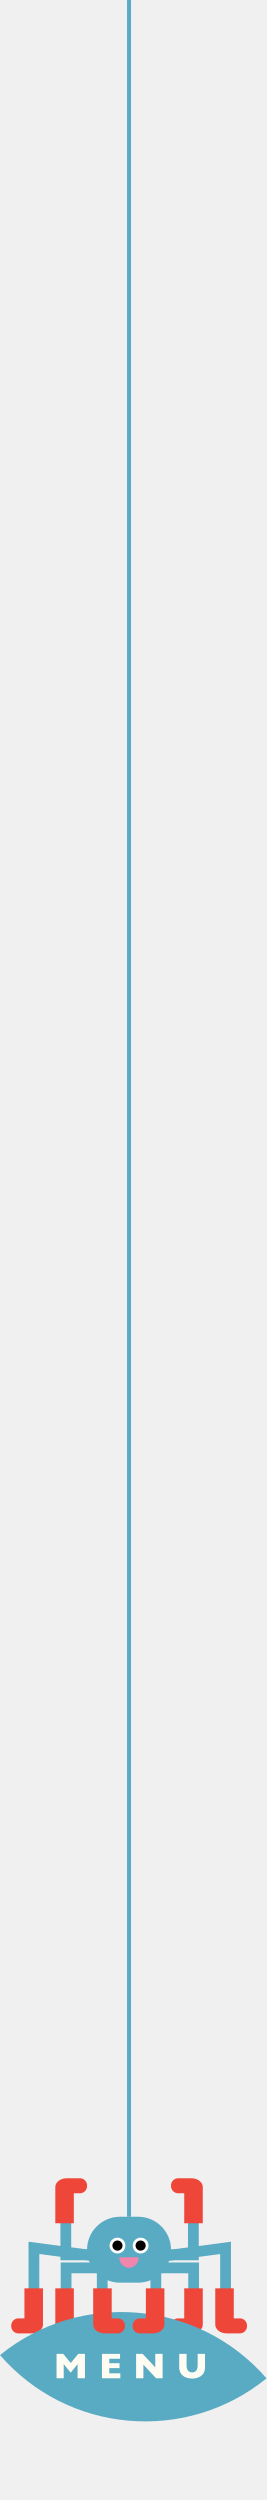
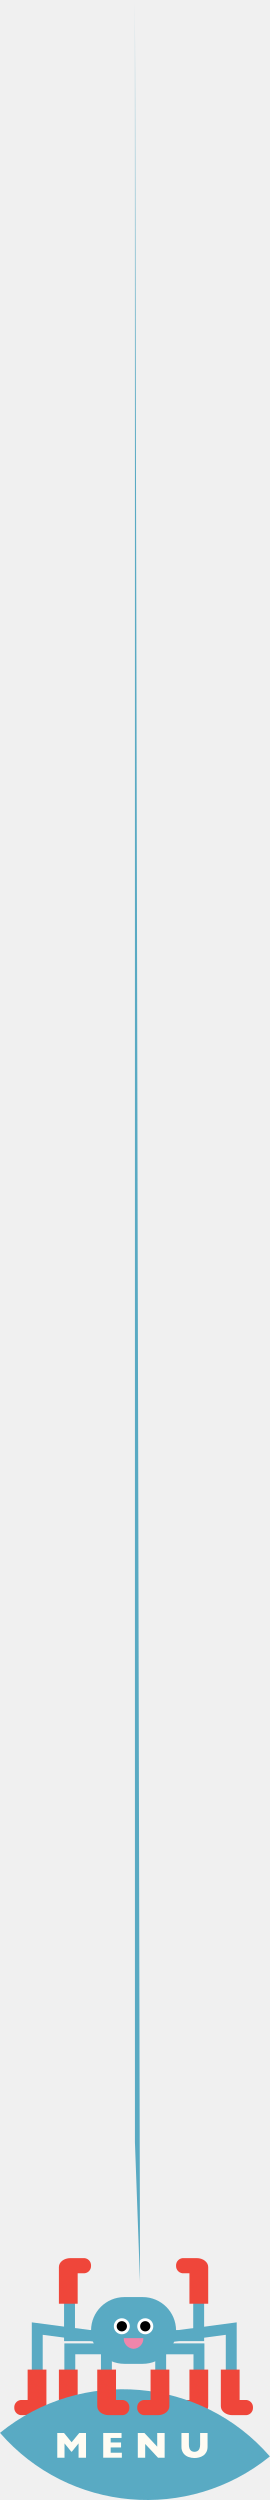
- <svg xmlns="http://www.w3.org/2000/svg" width="97.231" height="912.091" viewBox="0 0 97.231 912.091">
-   <g id="Group_3440" data-name="Group 3440" transform="translate(221.173 9081.977)">
-     <rect id="Rectangle_2802" data-name="Rectangle 2802" width="30.63" height="24.057" rx="12.029" transform="translate(-189.408 -8273.227)" fill="#59aac3" />
-     <path id="Path_6568" data-name="Path 6568" d="M-3790.378,11039.608h-3.934v-19.165h-11.659v-3.933h15.592Z" transform="translate(3641.818 -19273.051)" fill="#59aac3" />
-     <path id="Path_6569" data-name="Path 6569" d="M-3993.44,11039.608h-3.934v-23.1h16.031v3.933h-12.1Z" transform="translate(3798.344 -19273.051)" fill="#59aac3" />
-     <path id="Path_6570" data-name="Path 6570" d="M-3830.6,11030.868h-3.934v-10.425h-3.76v-3.933h7.693Z" transform="translate(3668.249 -19273.051)" fill="#59aac3" />
-     <path id="Path_6571" data-name="Path 6571" d="M-3921.044,11038.859h-3.933v-22.349h7.876v3.933h-3.943Z" transform="translate(3739.139 -19273.051)" fill="#59aac3" />
-     <path id="Path_6572" data-name="Path 6572" d="M-4057.836,11007.06h-3.933v-32.116l25.37,3.354-.517,3.9-20.919-2.765Z" transform="translate(3851.005 -19239.059)" fill="#59aac3" />
-     <path id="Path_6573" data-name="Path 6573" d="M-4001.382,11079.285v-10.955h-6.764v13.23c0,1.762,1.852,3.193,4.136,3.193h4.54a2.627,2.627,0,0,0,2.908-2.734h0a2.626,2.626,0,0,0-2.908-2.734Z" transform="translate(3807.152 -19315.43)" fill="#ef463a" />
-     <path id="Path_6574" data-name="Path 6574" d="M-3771.659,11079.285v-10.955h6.763v13.23c0,1.762-1.852,3.193-4.135,3.193h-4.541a2.628,2.628,0,0,1-2.908-2.734h0a2.627,2.627,0,0,1,2.908-2.734Z" transform="translate(3617.702 -19315.43)" fill="#ef463a" />
-     <path id="Path_6575" data-name="Path 6575" d="M-4091.6,11079.285v-10.955h6.763v13.23c0,1.762-1.852,3.193-4.136,3.193h-4.541a2.627,2.627,0,0,1-2.908-2.734h0a2.626,2.626,0,0,1,2.908-2.734Z" transform="translate(3879.343 -19315.43)" fill="#ef463a" />
-     <path id="Path_6576" data-name="Path 6576" d="M-3770.4,11007.06h-3.933v-27.628l-20.92,2.765-.516-3.9,25.37-3.354Z" transform="translate(3633.479 -19239.059)" fill="#59aac3" />
-     <path id="Path_6577" data-name="Path 6577" d="M-3982.328,10908.421h-15.594v-23.1h3.934v19.164h11.66Z" transform="translate(3798.792 -19165.77)" fill="#59aac3" />
-     <path id="Path_6578" data-name="Path 6578" d="M-3792.891,10908.421h-16.031v-3.933h12.1v-19.164h3.934Z" transform="translate(3644.231 -19165.77)" fill="#59aac3" />
-     <circle id="Ellipse_598" data-name="Ellipse 598" cx="2.884" cy="2.884" r="2.884" transform="translate(-181.201 -8265.591)" fill="#fff" />
-     <circle id="Ellipse_599" data-name="Ellipse 599" cx="2.884" cy="2.884" r="2.884" transform="translate(-172.755 -8265.591)" fill="#fff" />
-     <circle id="Ellipse_600" data-name="Ellipse 600" cx="1.85" cy="1.85" r="1.85" transform="translate(-180.167 -8264.557)" />
-     <circle id="Ellipse_601" data-name="Ellipse 601" cx="1.85" cy="1.85" r="1.85" transform="translate(-171.721 -8264.557)" />
-     <path id="Path_6579" data-name="Path 6579" d="M-4001.382,10853.384v10.956h-6.764v-13.227c0-1.767,1.852-3.2,4.136-3.2h4.54a2.625,2.625,0,0,1,2.908,2.735h0a2.626,2.626,0,0,1-2.908,2.733Z" transform="translate(3807.152 -19135.178)" fill="#ef463a" />
-     <path id="Path_6580" data-name="Path 6580" d="M-3771.659,10853.384v10.956h6.763v-13.227c0-1.767-1.852-3.2-4.135-3.2h-4.541a2.627,2.627,0,0,0-2.908,2.735h0a2.628,2.628,0,0,0,2.908,2.733Z" transform="translate(3617.702 -19135.178)" fill="#ef463a" />
-     <path id="Path_6581" data-name="Path 6581" d="M-3872.857,11006.078a3.709,3.709,0,0,1-3.534,3.86,3.709,3.709,0,0,1-3.535-3.86" transform="translate(3702.297 -19264.52)" fill="#f086ab" />
-     <path id="Path_6582" data-name="Path 6582" d="M-3681.152,11079.285v-10.955h-6.763v13.23c0,1.762,1.852,3.193,4.136,3.193h4.541a2.626,2.626,0,0,0,2.907-2.734h0a2.625,2.625,0,0,0-2.907-2.734Z" transform="translate(3545.275 -19315.43)" fill="#ef463a" />
-     <rect id="Rectangle_2803" data-name="Rectangle 2803" width="1.456" height="808.749" transform="translate(-174.822 -9081.977)" fill="#59aac3" />
-     <g id="Group_3435" data-name="Group 3435" transform="translate(-631.55 -9107.924)">
-       <path id="Path_6545" data-name="Path 6545" d="M437.131,894.741H433.87v-6.267l-2.944,3.629h-.256l-2.952-3.629v6.267H424.55V883.924h2.958l3.325,4.058,3.341-4.058h2.957Z" transform="translate(0 0)" fill="#fffcf3" />
-       <path id="Path_6546" data-name="Path 6546" d="M440.254,894.741H432.1V883.924h8.022v2.169h-4.761v1.982H439.9v2.179h-4.543v2.31h4.895Z" transform="translate(12.563 0)" fill="#fffcf3" />
-       <path id="Path_6547" data-name="Path 6547" d="M449.526,894.741h-2.9l-5.614-6.024v6.024h-3.232V883.924h2.9l5.6,5.995v-5.995h3.253Z" transform="translate(22.018 0)" fill="#fffcf3" />
-       <path id="Path_6548" data-name="Path 6548" d="M456.379,889.895a5.037,5.037,0,0,1-.52,2.371,4.172,4.172,0,0,1-1.375,1.548,5.913,5.913,0,0,1-1.841.818,7.96,7.96,0,0,1-1.972.25,7.765,7.765,0,0,1-2.672-.469,4.762,4.762,0,0,1-2.177-1.591,4.651,4.651,0,0,1-.874-2.928v-5.971H448.2v5.129a4.391,4.391,0,0,0,.309,1.767,2.134,2.134,0,0,0,.858,1.023,2.714,2.714,0,0,0,2.571,0,2.1,2.1,0,0,0,.863-1.012,4.337,4.337,0,0,0,.312-1.767v-5.142h3.261Z" transform="translate(33.952 0)" fill="#fffcf3" />
+ <svg xmlns="http://www.w3.org/2000/svg" width="93.069" height="862.192" viewBox="0 0 93.069 862.192">
+   <g id="Group_3604" data-name="Group 3604" transform="translate(228 9082)">
+     <g id="Group_3557" data-name="Group 3557" transform="translate(-1 25)">
+       <rect id="Rectangle_2802" data-name="Rectangle 2802" width="29.315" height="23.025" rx="11.512" transform="translate(-195.599 -8314.791)" fill="#59aac3" />
+       <path id="Path_6568" data-name="Path 6568" d="M-3791.048,11038.617h-3.765v-18.343h-11.158v-3.764h14.923Z" transform="translate(3634.544 -19315.332)" fill="#59aac3" />
+       <path id="Path_6569" data-name="Path 6569" d="M-3993.609,11038.617h-3.765v-22.106h15.343v3.764h-11.577Z" transform="translate(3792.567 -19315.332)" fill="#59aac3" />
+       <path id="Path_6570" data-name="Path 6570" d="M-3830.928,11030.252h-3.765v-9.978h-3.6v-3.764h7.363Z" transform="translate(3661.228 -19315.332)" fill="#59aac3" />
+       <path id="Path_6571" data-name="Path 6571" d="M-3921.213,11037.9h-3.764v-21.39h7.538v3.764h-3.774Z" transform="translate(3732.795 -19315.332)" fill="#59aac3" />
+       <path id="Path_6572" data-name="Path 6572" d="M-4058,11005.681h-3.765v-30.737l24.281,3.209-.495,3.732-20.021-2.646Z" transform="translate(3845.731 -19281.016)" fill="#59aac3" />
+       <path id="Path_6573" data-name="Path 6573" d="M-4001.672,11078.815v-10.485h-6.474v12.663c0,1.686,1.773,3.057,3.959,3.057h4.345a2.514,2.514,0,0,0,2.783-2.617h0a2.513,2.513,0,0,0-2.783-2.617Z" transform="translate(3801.459 -19358.117)" fill="#ef463a" />
+       <path id="Path_6574" data-name="Path 6574" d="M-3771.866,11078.815v-10.485h6.473v12.663c0,1.686-1.772,3.057-3.958,3.057h-4.346a2.515,2.515,0,0,1-2.783-2.617h0a2.514,2.514,0,0,1,2.783-2.617Z" transform="translate(3610.197 -19358.117)" fill="#ef463a" />
+       <path id="Path_6575" data-name="Path 6575" d="M-4091.808,11078.815v-10.485h6.473v12.663c0,1.686-1.772,3.057-3.958,3.057h-4.346a2.515,2.515,0,0,1-2.783-2.617h0a2.513,2.513,0,0,1,2.783-2.617Z" transform="translate(3874.341 -19358.117)" fill="#ef463a" />
+       <path id="Path_6576" data-name="Path 6576" d="M-3771.492,11005.681h-3.764v-26.442l-20.022,2.646-.494-3.732,24.281-3.209Z" transform="translate(3626.125 -19281.016)" fill="#59aac3" />
+       <path id="Path_6577" data-name="Path 6577" d="M-3983,10907.43h-14.925v-22.1h3.765v18.341H-3983Z" transform="translate(3793.019 -19207.025)" fill="#59aac3" />
+       <path id="Path_6578" data-name="Path 6578" d="M-3793.579,10907.43h-15.343v-3.764h11.577v-18.341h3.765Z" transform="translate(3636.98 -19207.025)" fill="#59aac3" />
+       <circle id="Ellipse_598" data-name="Ellipse 598" cx="2.76" cy="2.76" r="2.76" transform="translate(-187.743 -8307.483)" fill="#fff" />
+       <circle id="Ellipse_599" data-name="Ellipse 599" cx="2.76" cy="2.76" r="2.76" transform="translate(-179.66 -8307.483)" fill="#fff" />
+       <circle id="Ellipse_600" data-name="Ellipse 600" cx="1.77" cy="1.77" r="1.77" transform="translate(-186.753 -8306.493)" />
+       <circle id="Ellipse_601" data-name="Ellipse 601" cx="1.77" cy="1.77" r="1.77" transform="translate(-178.67 -8306.493)" />
+       <path id="Path_6579" data-name="Path 6579" d="M-4001.672,10853.148v10.486h-6.474v-12.659c0-1.69,1.773-3.061,3.959-3.061h4.345a2.512,2.512,0,0,1,2.783,2.617h0a2.514,2.514,0,0,1-2.783,2.616Z" transform="translate(3801.459 -19176.141)" fill="#ef463a" />
+       <path id="Path_6580" data-name="Path 6580" d="M-3771.866,10853.148v10.486h6.473v-12.659c0-1.69-1.772-3.061-3.958-3.061h-4.346a2.514,2.514,0,0,0-2.783,2.617h0a2.515,2.515,0,0,0,2.783,2.616Z" transform="translate(3610.197 -19176.141)" fill="#ef463a" />
+       <path id="パス_6557" data-name="パス 6557" d="M-6798.613-2039.314h0a67.143,67.143,0,0,1,93.069,8.125h0A67.143,67.143,0,0,1-6798.613-2039.314Z" transform="translate(6571.613 -6228.652)" fill="#59aac3" />
+       <path id="Path_6581" data-name="Path 6581" d="M-3873.16,11006.078a3.55,3.55,0,0,1-3.383,3.7,3.55,3.55,0,0,1-3.383-3.7" transform="translate(3695.601 -19306.719)" fill="#f086ab" />
+       <path id="Path_6582" data-name="Path 6582" d="M-3681.442,11078.815v-10.485h-6.473v12.663c0,1.686,1.772,3.057,3.959,3.057h4.346a2.514,2.514,0,0,0,2.782-2.617h0a2.512,2.512,0,0,0-2.782-2.617Z" transform="translate(3537.078 -19358.117)" fill="#ef463a" />
+       <g id="Group_3359" data-name="Group 3359" transform="translate(-207.25 -8267.92)">
+         <path id="Path_6553" data-name="Path 6553" d="M153.387,165.409h-2.571V160.47l-2.318,2.86h-.2l-2.325-2.86v4.939h-2.5v-8.525H145.8l2.62,3.2,2.633-3.2h2.331Z" transform="translate(-143.472 -156.884)" fill="#fffcf3" />
+         <path id="Path_6554" data-name="Path 6554" d="M172.845,165.409h-6.428v-8.525h6.323v1.71h-3.751v1.563h3.579v1.716h-3.579v1.821h3.856Z" transform="translate(-150.571 -156.884)" fill="#fffcf3" />
+         <path id="Path_6555" data-name="Path 6555" d="M192.946,165.409h-2.289l-4.422-4.748v4.748h-2.546v-8.525h2.282l4.41,4.724v-4.724h2.565Z" transform="translate(-155.914 -156.884)" fill="#fffcf3" />
+         <path id="Path_6556" data-name="Path 6556" d="M214.492,161.59a3.968,3.968,0,0,1-.41,1.867,3.279,3.279,0,0,1-1.083,1.22,4.661,4.661,0,0,1-1.451.646,6.322,6.322,0,0,1-1.555.2,6.152,6.152,0,0,1-2.106-.37,3.745,3.745,0,0,1-1.713-1.255,3.649,3.649,0,0,1-.689-2.306v-4.706h2.565v4.042a3.461,3.461,0,0,0,.244,1.392,1.681,1.681,0,0,0,.677.807,2.153,2.153,0,0,0,2.026,0,1.653,1.653,0,0,0,.681-.8,3.445,3.445,0,0,0,.244-1.39v-4.054h2.571Z" transform="translate(-162.657 -156.884)" fill="#fffcf3" />
+       </g>
+       <path id="Path_6583" data-name="Path 6583" d="M-3925.852,11078.815v-10.485h-6.473v12.663c0,1.686,1.772,3.057,3.958,3.057h4.346a2.515,2.515,0,0,0,2.783-2.617h0a2.514,2.514,0,0,0-2.783-2.617Z" transform="translate(3738.861 -19358.117)" fill="#ef463a" />
+       <path id="Path_6584" data-name="Path 6584" d="M-3848.695,11078.815v-10.485h6.473v12.663c0,1.686-1.772,3.057-3.959,3.057h-4.345a2.515,2.515,0,0,1-2.783-2.617h0a2.513,2.513,0,0,1,2.783-2.617Z" transform="translate(3673.626 -19358.117)" fill="#ef463a" />
    </g>
-     <g id="Group_3436" data-name="Group 3436" transform="translate(-355.112 -8378.25)">
-       <path id="Path_6557" data-name="Path 6557" d="M0,0H0A70.146,70.146,0,0,1,69.015,69.015h0A70.146,70.146,0,0,1,0,0Z" transform="matrix(0.766, -0.643, 0.643, 0.766, 133.939, 155.495)" fill="#59aac3" />
-       <g id="Group_3359" data-name="Group 3359" transform="translate(154.575 155.042)">
-         <path id="Path_6553" data-name="Path 6553" d="M153.831,165.791h-2.687v-5.16l-2.422,2.988h-.212l-2.43-2.988v5.16h-2.609v-8.907h2.435l2.738,3.342,2.751-3.342h2.435Z" transform="translate(-143.472 -156.884)" fill="#fffcf3" />
-         <path id="Path_6554" data-name="Path 6554" d="M173.133,165.791h-6.716v-8.907h6.606v1.787H169.1V160.3h3.74V162.1H169.1V164h4.029Z" transform="translate(-149.86 -156.884)" fill="#fffcf3" />
-         <path id="Path_6555" data-name="Path 6555" d="M193.361,165.791H190.97l-4.62-4.961v4.961h-2.661v-8.907h2.384l4.608,4.936v-4.936h2.68Z" transform="translate(-154.669 -156.884)" fill="#fffcf3" />
-         <path id="Path_6556" data-name="Path 6556" d="M214.9,161.8a4.145,4.145,0,0,1-.429,1.951,3.426,3.426,0,0,1-1.131,1.275,4.871,4.871,0,0,1-1.516.675,6.607,6.607,0,0,1-1.624.206,6.428,6.428,0,0,1-2.2-.386,3.913,3.913,0,0,1-1.79-1.311,3.813,3.813,0,0,1-.72-2.409v-4.917h2.68v4.223a3.616,3.616,0,0,0,.255,1.455,1.757,1.757,0,0,0,.707.844,2.249,2.249,0,0,0,2.116,0,1.727,1.727,0,0,0,.712-.836,3.6,3.6,0,0,0,.255-1.452v-4.236H214.9Z" transform="translate(-160.737 -156.884)" fill="#fffcf3" />
-       </g>
-     </g>
-     <path id="Path_6583" data-name="Path 6583" d="M-3925.562,11079.285v-10.955h-6.763v13.23c0,1.762,1.852,3.193,4.135,3.193h4.541a2.627,2.627,0,0,0,2.908-2.734h0a2.626,2.626,0,0,0-2.908-2.734Z" transform="translate(3745.147 -19315.43)" fill="#ef463a" />
-     <path id="Path_6584" data-name="Path 6584" d="M-3848.488,11079.285v-10.955h6.763v13.23c0,1.762-1.851,3.193-4.136,3.193h-4.54a2.627,2.627,0,0,1-2.908-2.734h0a2.626,2.626,0,0,1,2.908-2.734Z" transform="translate(3680.53 -19315.43)" fill="#ef463a" />
+     <path id="Path_6278" data-name="Path 6278" d="M0-12.156v-738.82L1.76,36.258h0Z" transform="translate(-181.466 -8331.024)" fill="#59aac3" />
  </g>
</svg>
